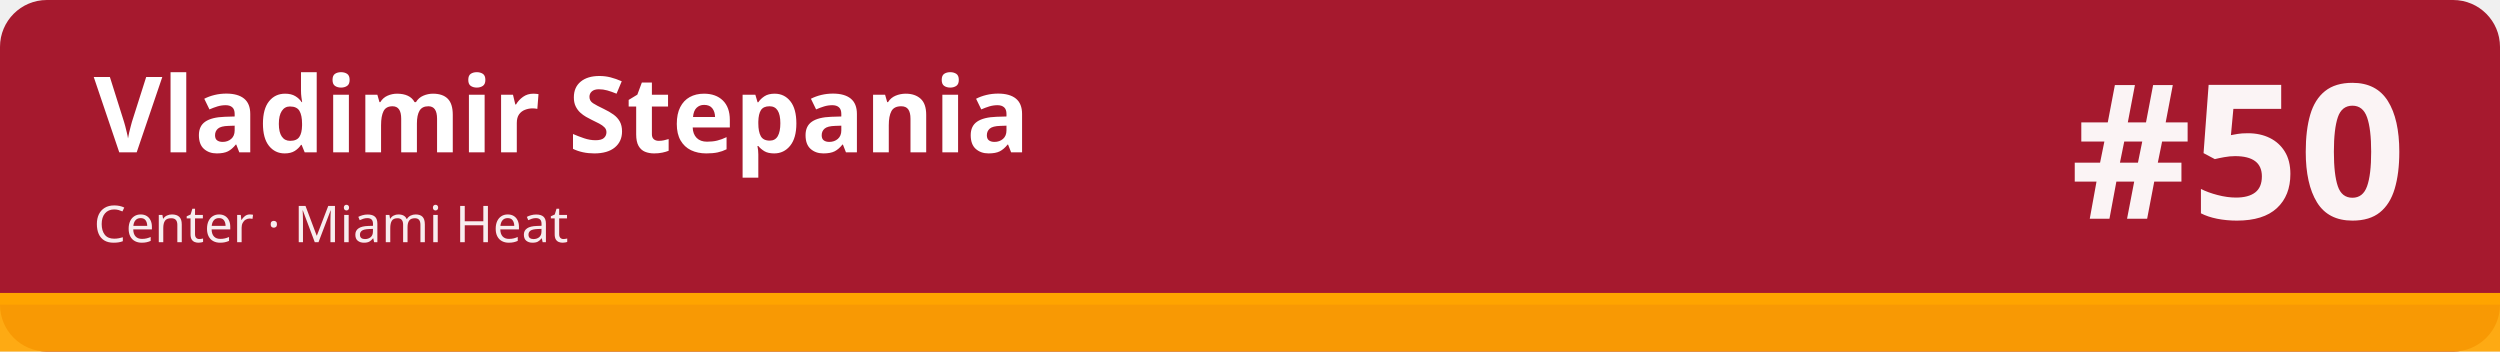
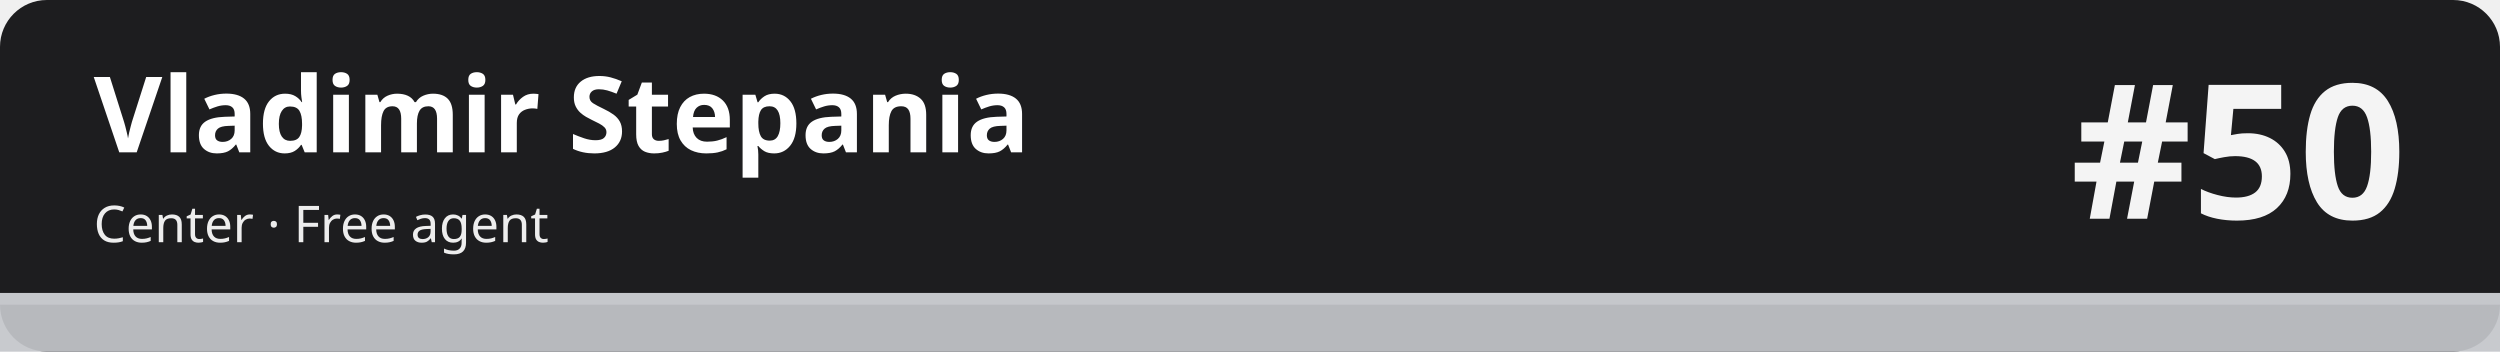
<svg xmlns="http://www.w3.org/2000/svg" width="1280" height="180" viewBox="0 0 1280 180" role="img" aria-labelledby="t d">
-   <rect width="1280" height="180" rx="24" fill="#a6192e" />
-   <rect x="0" y="150" width="1280" height="30" fill="#ffa400" fill-opacity=".92" />
-   <rect x="0" y="150" width="1280" height="6" fill="#ffa400" />
+   <rect width="1280" height="180" rx="24" fill="#1d1d1f" />
+   <rect x="0" y="150" width="1280" height="30" fill="#c5c7cb" fill-opacity=".92" />
+   <rect x="0" y="150" width="1280" height="6" fill="#c5c7cb" />
  <text x="48" y="78" font-family="sans-serif" font-size="54" font-weight="700" fill="#ffffff">Vladimir Stepania</text>
-   <text x="48" y="124" font-family="sans-serif" font-size="26" fill="#ffffff" fill-opacity=".92">Center · Miami Heat</text>
+   <text x="48" y="124" font-family="sans-serif" font-size="26" fill="#ffffff" fill-opacity=".92">Center · Free agent</text>
  <text x="1232" y="112" font-family="sans-serif" font-size="96" font-weight="800" fill="#ffffff" fill-opacity=".95" text-anchor="end">#50</text>
</svg>
